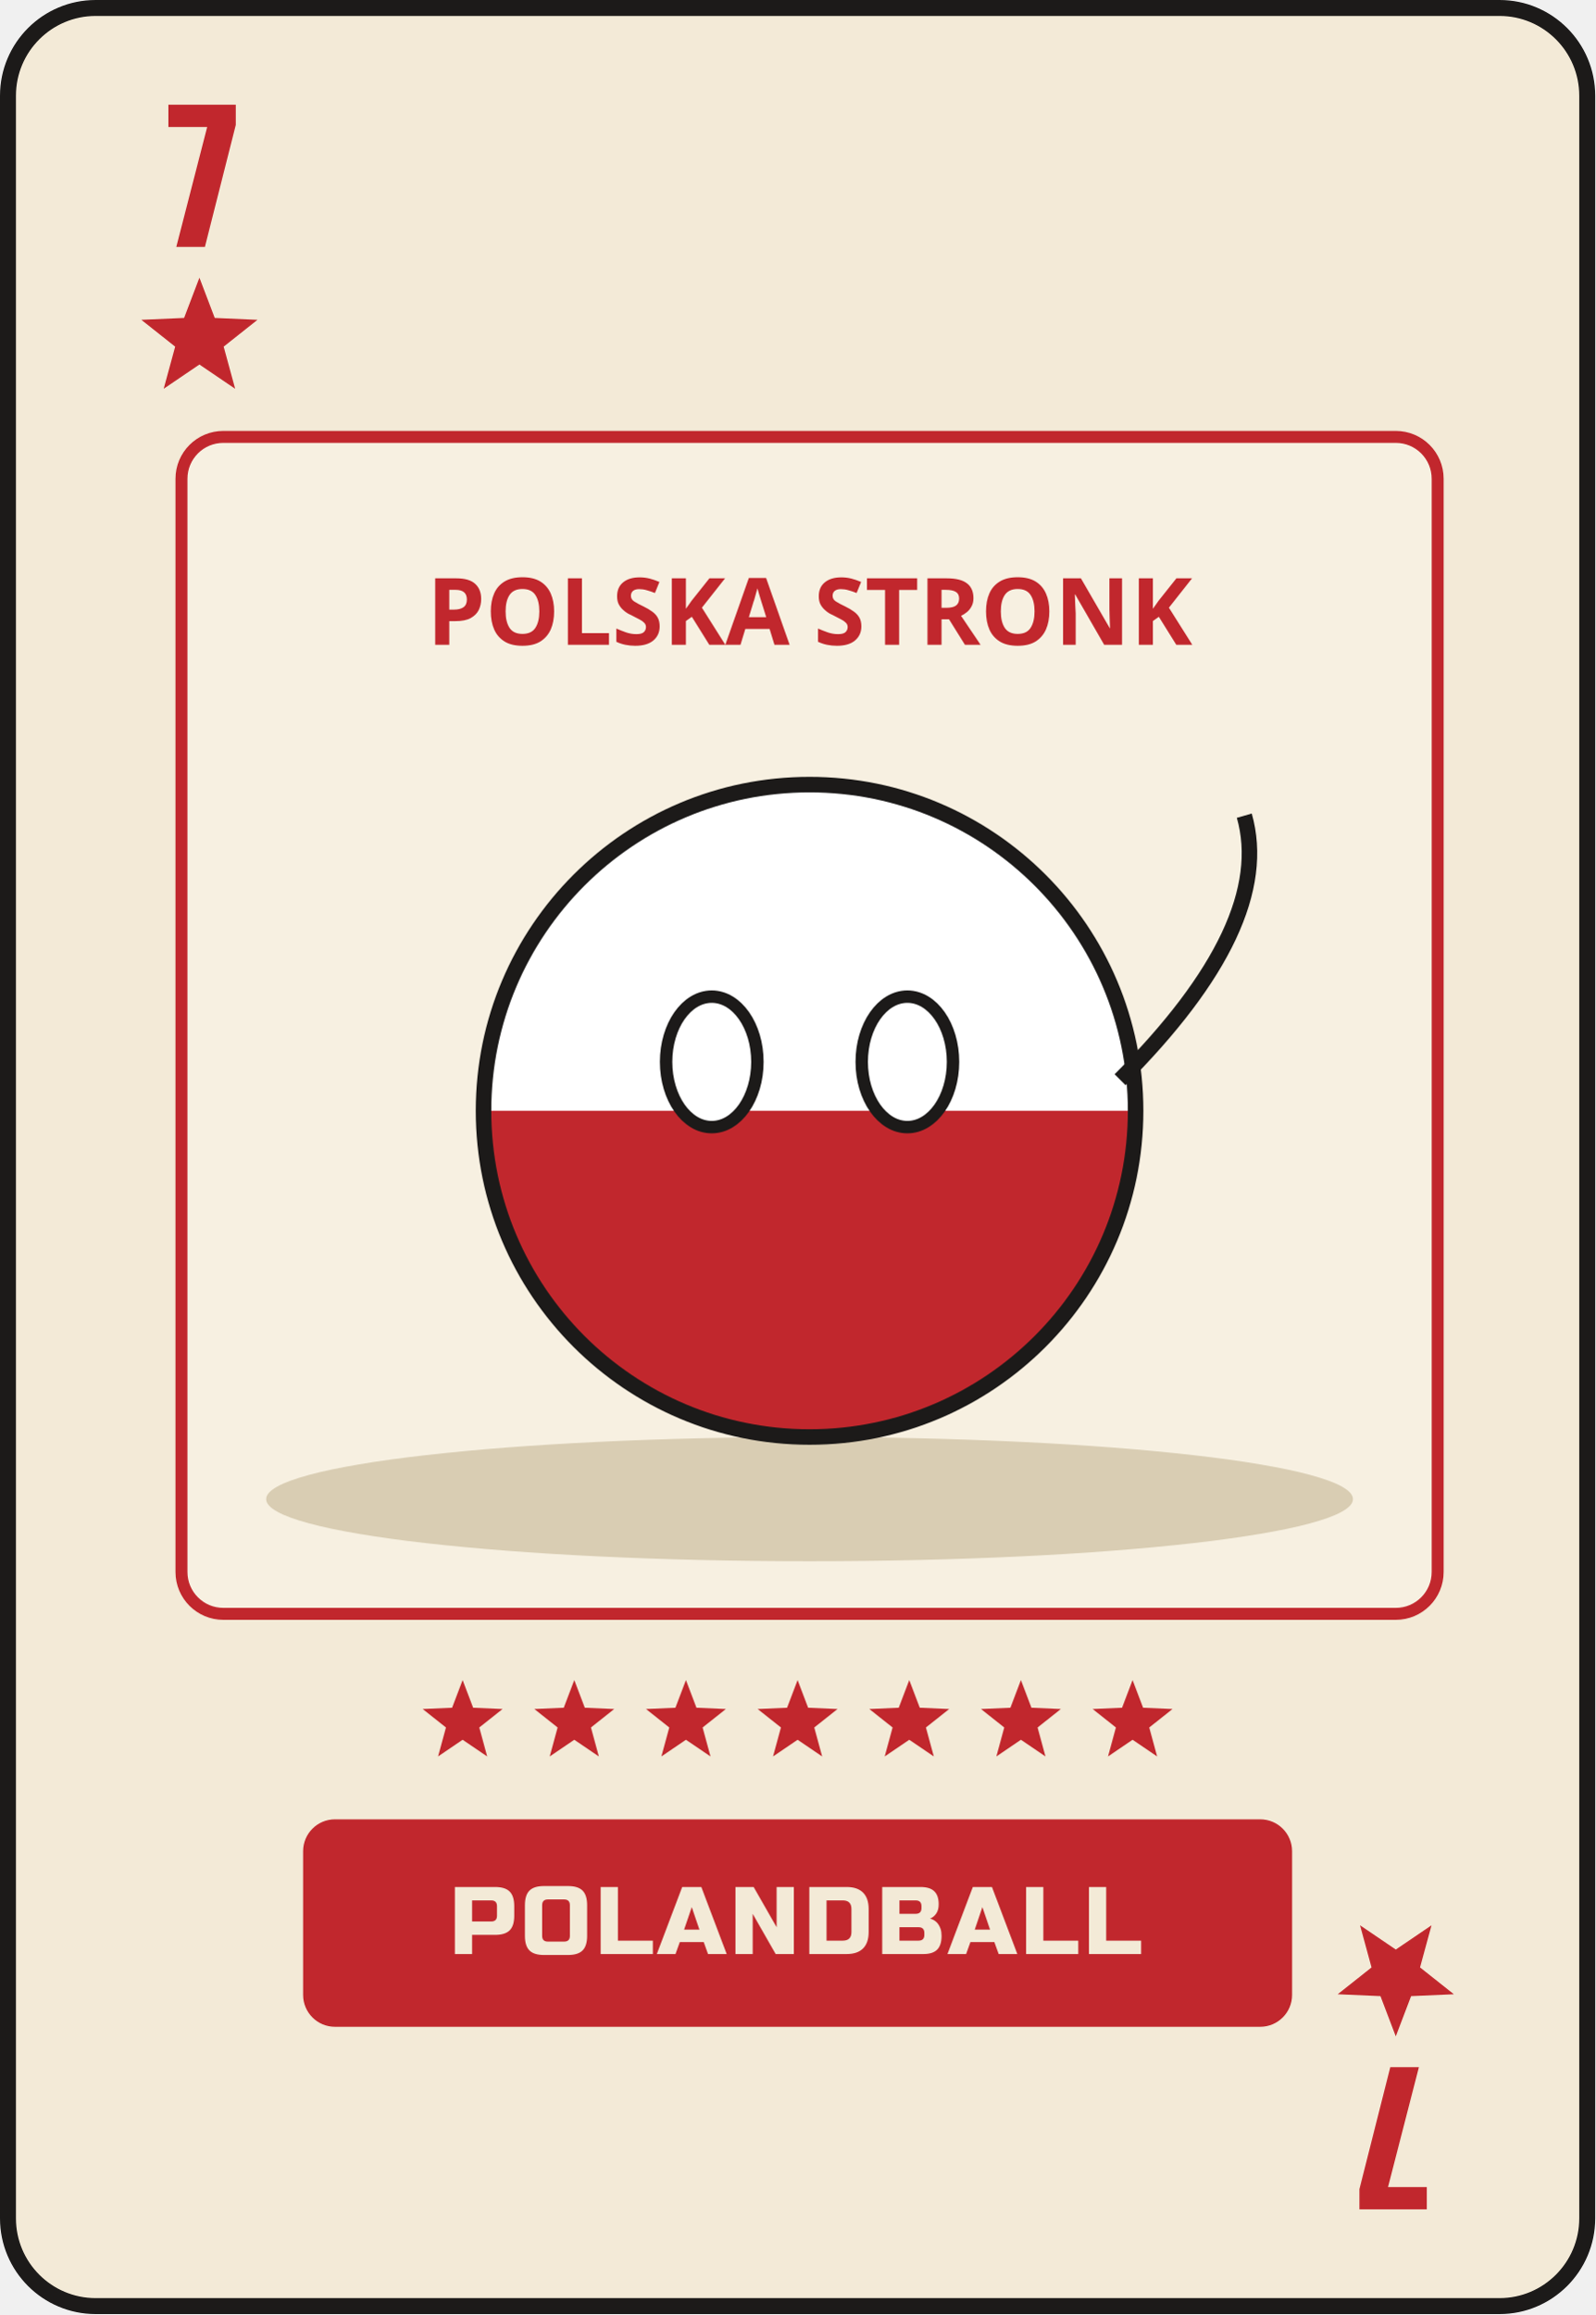
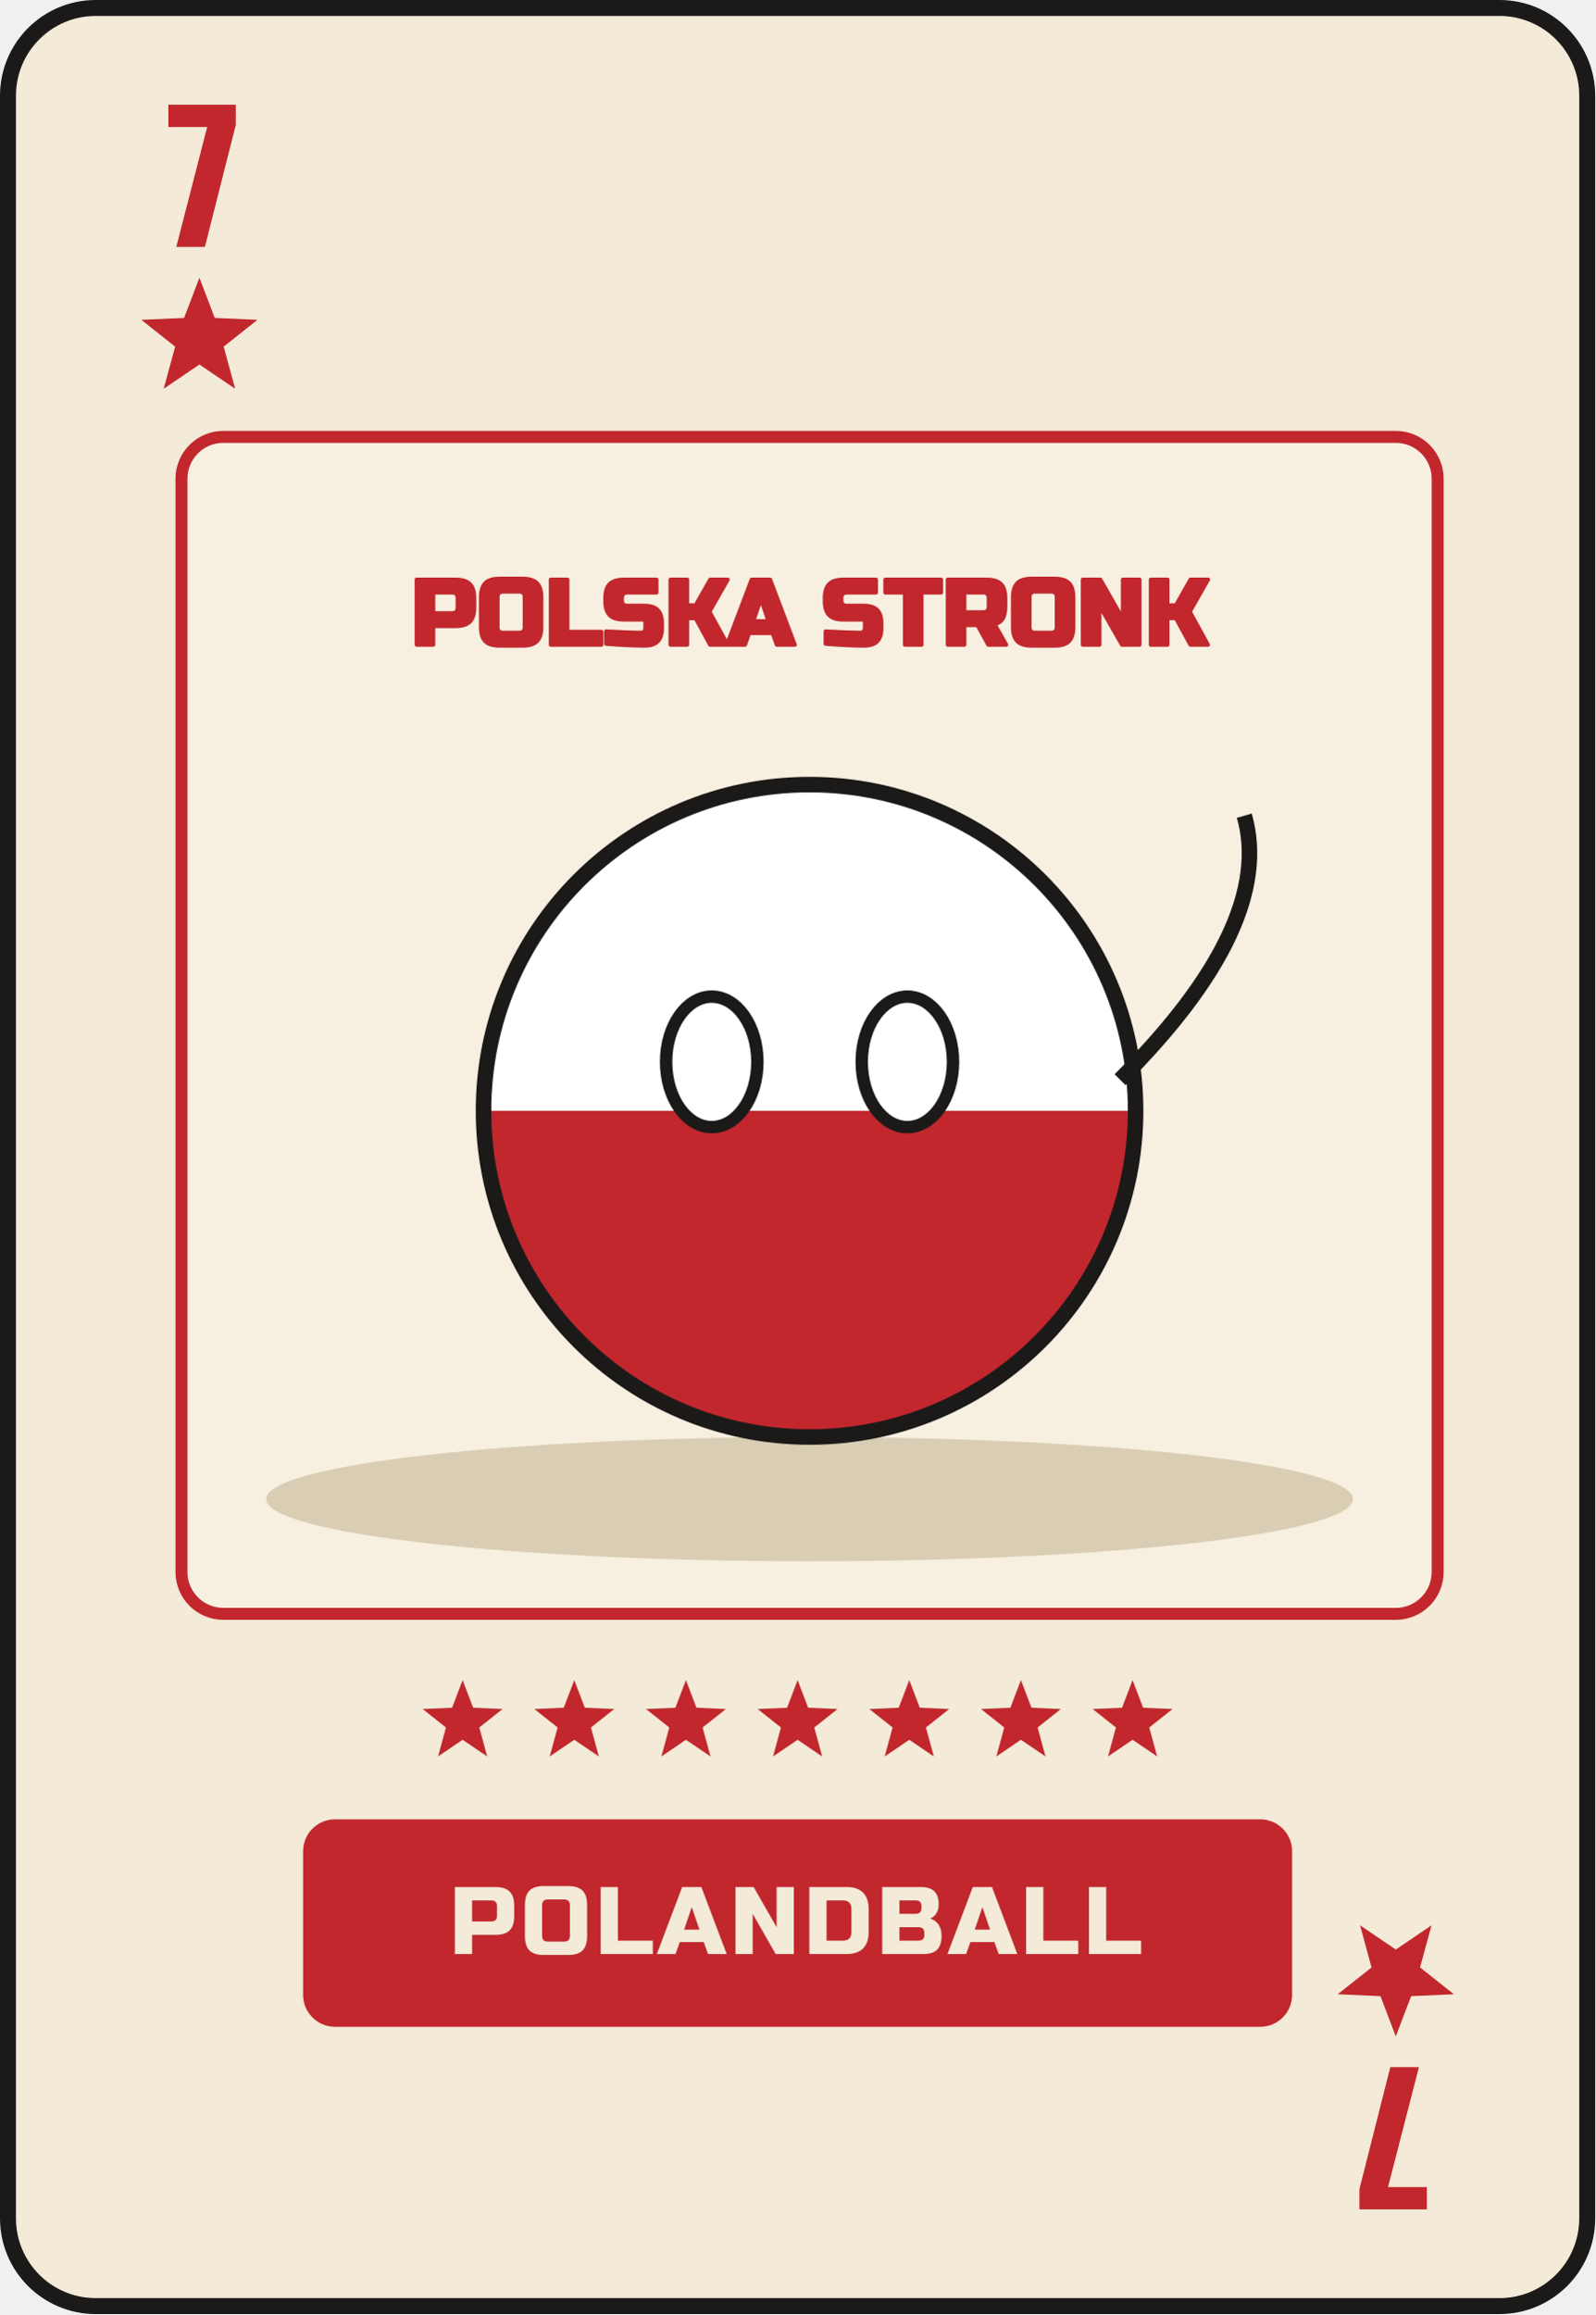
<svg xmlns="http://www.w3.org/2000/svg" viewBox="0 0 200 290" width="200" height="290" role="img" aria-label="Sovjetster 7: Polandball">
  <defs>
    <clipPath id="k">
      <rect x="2" y="2" width="196" height="286" rx="10" />
    </clipPath>
    <clipPath id="i">
      <rect x="23.5" y="55.5" width="156" height="146" rx="4.5" />
    </clipPath>
  </defs>
  <rect x="1" y="1" width="198" height="288" rx="11" fill="#F3EAD7" stroke="#1C1A19" stroke-width="2" />
  <g clip-path="url(#k)">
    <g>
      <path fill="#C1272D" d="M22.101 30.944 25.973 15.918H21.111V13.124H29.559V15.654L25.687 30.944Z" />
      <svg x="17" y="34" width="16" height="16" viewBox="0 0 20 20">
        <polygon points="10.0,1.0 12.4,7.3 19.1,7.6 13.8,11.8 15.6,18.4 10.0,14.6 4.4,18.4 6.2,11.8 0.9,7.6 7.6,7.3" fill="#C1272D" />
      </svg>
    </g>
    <g transform="rotate(180 175 260) translate(150 230)">
      <path fill="#C1272D" d="M22.101 30.944 25.973 15.918H21.111V13.124H29.559V15.654L25.687 30.944Z" />
      <svg x="17" y="34" width="16" height="16" viewBox="0 0 20 20">
        <polygon points="10.0,1.0 12.4,7.3 19.1,7.6 13.8,11.8 15.6,18.4 10.0,14.6 4.4,18.4 6.2,11.8 0.9,7.6 7.6,7.3" fill="#C1272D" />
      </svg>
    </g>
    <rect x="22.75" y="54.75" width="157.5" height="147.5" rx="5.25" fill="#F7F0E1" stroke="#C1272D" stroke-width="1.5" />
    <g clip-path="url(#i)">
      <svg x="23.5" y="55.5" width="156" height="146" viewBox="0 0 160 150">
        <ellipse cx="80" cy="136" rx="70" ry="8" fill="#D9CDB3" />
        <circle cx="80" cy="86" r="42" fill="#C1272D" />
        <path d="M38 86 A42 42 0 0 1 122 86 Z" fill="#FFFFFF" />
        <circle cx="80" cy="86" r="42" fill="none" stroke="#1C1A19" stroke-width="2" />
        <ellipse cx="67.4" cy="79.7" rx="5.88" ry="8.4" fill="#FFFFFF" stroke="#1C1A19" stroke-width="1.6" />
        <ellipse cx="92.6" cy="79.7" rx="5.88" ry="8.4" fill="#FFFFFF" stroke="#1C1A19" stroke-width="1.6" />
        <path d="M120 82 Q140 62 136 48" fill="none" stroke="#1C1A19" stroke-width="2" />
-         <text x="80" y="26" font-size="12" fill="#C1272D" font-family="'Russo One', sans-serif" font-weight="700" text-anchor="middle">POLSKA STRONK</text>
+         <path fill="#C1272D" stroke="#C1272D" stroke-width="0.5" stroke-linejoin="round" d="M29.378 17.6H34.418Q35.678 17.6 36.248 18.17Q36.818 18.74 36.818 20.0V21.2Q36.818 22.46 36.248 23.03Q35.678 23.6 34.418 23.6H31.538V26.0H29.378ZM34.658 20.0Q34.658 19.28 33.938 19.28H31.538V21.92H33.938Q34.658 21.92 34.658 21.2ZM43.298 19.88Q43.298 19.16 42.578 19.16H40.538Q39.818 19.16 39.818 19.88V23.72Q39.818 24.44 40.538 24.44H42.578Q43.298 24.44 43.298 23.72ZM45.458 23.72Q45.458 24.98 44.888 25.55Q44.318 26.12 43.058 26.12H40.058Q38.798 26.12 38.228 25.55Q37.658 24.98 37.658 23.72V19.88Q37.658 18.62 38.228 18.05Q38.798 17.48 40.058 17.48H43.058Q44.318 17.48 44.888 18.05Q45.458 18.62 45.458 19.88ZM48.818 24.32H53.198V26.0H46.658V17.6H48.818ZM53.786 24.26Q57.074 24.44 58.238 24.44Q58.514 24.44 58.676 24.278Q58.838 24.116 58.838 23.84V22.76H56.078Q54.818 22.76 54.248 22.19Q53.678 21.62 53.678 20.36V20.0Q53.678 18.74 54.248 18.17Q54.818 17.6 56.078 17.6H60.29V19.28H56.558Q55.838 19.28 55.838 20.0V20.24Q55.838 20.96 56.558 20.96H58.718Q59.894 20.96 60.446 21.512Q60.998 22.064 60.998 23.24V23.84Q60.998 25.016 60.446 25.568Q59.894 26.12 58.718 26.12Q58.106 26.12 57.422 26.096L56.318 26.048Q55.094 25.988 53.786 25.88ZM64.238 26.0H62.078V17.6H64.238V20.9H65.318L67.19 17.6H69.47L67.118 21.74L69.458 26.0H67.178L65.318 22.58H64.238ZM71.69 26.0H69.35L72.53 17.6H74.93L78.11 26.0H75.77L75.23 24.5H72.23ZM72.77 22.94H74.69L73.73 20.12ZM82.058 24.26Q85.346 24.44 86.51 24.44Q86.786 24.44 86.948 24.278Q87.11 24.116 87.11 23.84V22.76H84.35Q83.09 22.76 82.52 22.19Q81.95 21.62 81.95 20.36V20.0Q81.95 18.74 82.52 18.17Q83.09 17.6 84.35 17.6H88.562V19.28H84.83Q84.11 19.28 84.11 20.0V20.24Q84.11 20.96 84.83 20.96H86.99Q88.166 20.96 88.718 21.512Q89.27 22.064 89.27 23.24V23.84Q89.27 25.016 88.718 25.568Q88.166 26.12 86.99 26.12Q86.378 26.12 85.694 26.096L84.59 26.048Q83.366 25.988 82.058 25.88ZM94.43 26.0H92.27V19.28H89.75V17.6H96.95V19.28H94.43ZM97.79 17.6H102.83Q104.09 17.6 104.66 18.17Q105.23 18.74 105.23 20.0V21.08Q105.23 22.076 104.9 22.628Q104.57 23.18 103.85 23.36L105.35 26.0H103.01L101.63 23.48H99.95V26.0H97.79ZM103.07 20.0Q103.07 19.28 102.35 19.28H99.95V21.8H102.35Q103.07 21.8 103.07 21.08ZM111.83 19.88Q111.83 19.16 111.11 19.16H109.07Q108.35 19.16 108.35 19.88V23.72Q108.35 24.44 109.07 24.44H111.11Q111.83 24.44 111.83 23.72ZM113.99 23.72Q113.99 24.98 113.42 25.55Q112.85 26.12 111.59 26.12H108.59Q107.33 26.12 106.76 25.55Q106.19 24.98 106.19 23.72V19.88Q106.19 18.62 106.76 18.05Q107.33 17.48 108.59 17.48H111.59Q112.85 17.48 113.42 18.05Q113.99 18.62 113.99 19.88ZM122.51 26.0H120.23L117.35 20.96V26.0H115.19V17.6H117.47L120.35 22.64V17.6H122.51ZM126.11 26.0H123.95V17.6H126.11V20.9H127.19L129.062 17.6H131.342L128.99 21.74L131.33 26.0H129.05L127.19 22.58H126.11Z" />
      </svg>
    </g>
    <svg x="52.5" y="210" width="11" height="11" viewBox="0 0 20 20">
      <polygon points="10.0,1.0 12.4,7.3 19.1,7.6 13.8,11.8 15.6,18.4 10.0,14.6 4.4,18.4 6.2,11.8 0.9,7.6 7.6,7.3" fill="#C1272D" />
    </svg>
    <svg x="66.5" y="210" width="11" height="11" viewBox="0 0 20 20">
      <polygon points="10.0,1.0 12.4,7.3 19.1,7.6 13.8,11.8 15.6,18.4 10.0,14.6 4.4,18.4 6.2,11.8 0.9,7.6 7.6,7.3" fill="#C1272D" />
    </svg>
    <svg x="80.5" y="210" width="11" height="11" viewBox="0 0 20 20">
      <polygon points="10.0,1.0 12.4,7.3 19.1,7.6 13.8,11.8 15.6,18.4 10.0,14.6 4.4,18.4 6.2,11.8 0.9,7.6 7.6,7.3" fill="#C1272D" />
    </svg>
    <svg x="94.5" y="210" width="11" height="11" viewBox="0 0 20 20">
      <polygon points="10.0,1.0 12.4,7.3 19.1,7.6 13.8,11.8 15.6,18.4 10.0,14.6 4.4,18.4 6.2,11.8 0.9,7.6 7.6,7.3" fill="#C1272D" />
    </svg>
    <svg x="108.5" y="210" width="11" height="11" viewBox="0 0 20 20">
      <polygon points="10.0,1.0 12.4,7.3 19.1,7.6 13.8,11.8 15.6,18.4 10.0,14.6 4.4,18.4 6.2,11.8 0.9,7.6 7.6,7.3" fill="#C1272D" />
    </svg>
    <svg x="122.5" y="210" width="11" height="11" viewBox="0 0 20 20">
      <polygon points="10.0,1.0 12.4,7.3 19.1,7.6 13.8,11.8 15.6,18.4 10.0,14.6 4.4,18.4 6.2,11.8 0.9,7.6 7.6,7.3" fill="#C1272D" />
    </svg>
    <svg x="136.5" y="210" width="11" height="11" viewBox="0 0 20 20">
      <polygon points="10.0,1.0 12.4,7.3 19.1,7.6 13.8,11.8 15.6,18.4 10.0,14.6 4.4,18.4 6.2,11.8 0.9,7.6 7.6,7.3" fill="#C1272D" />
    </svg>
    <rect x="38" y="228" width="124" height="26" rx="4" fill="#C1272D" />
    <path fill="#F3EAD7" d="M57.03 236.482H62.07Q63.33 236.482 63.9 237.052Q64.47 237.622 64.47 238.882V240.082Q64.47 241.342 63.9 241.912Q63.33 242.482 62.07 242.482H59.19V244.882H57.03ZM62.31 238.882Q62.31 238.162 61.59 238.162H59.19V240.802H61.59Q62.31 240.802 62.31 240.082ZM71.45 238.762Q71.45 238.042 70.73 238.042H68.69Q67.97 238.042 67.97 238.762V242.602Q67.97 243.322 68.69 243.322H70.73Q71.45 243.322 71.45 242.602ZM73.61 242.602Q73.61 243.862 73.04 244.432Q72.47 245.002 71.21 245.002H68.21Q66.95 245.002 66.38 244.432Q65.81 243.862 65.81 242.602V238.762Q65.81 237.502 66.38 236.932Q66.95 236.362 68.21 236.362H71.21Q72.47 236.362 73.04 236.932Q73.61 237.502 73.61 238.762ZM77.47 243.202H81.85V244.882H75.31V236.482H77.47ZM84.69 244.882H82.35L85.53 236.482H87.93L91.11 244.882H88.77L88.23 243.382H85.23ZM85.77 241.822H87.69L86.73 239.002ZM99.53 244.882H97.25L94.37 239.842V244.882H92.21V236.482H94.49L97.37 241.522V236.482H99.53ZM106.15 236.482Q107.506 236.482 108.208 237.184Q108.91 237.886 108.91 239.242V242.122Q108.91 243.478 108.208 244.18Q107.506 244.882 106.15 244.882H101.47V236.482ZM106.75 239.242Q106.75 238.162 105.67 238.162H103.63V243.202H105.67Q106.75 243.202 106.75 242.122ZM110.61 236.482H115.41Q116.586 236.482 117.138 237.016Q117.69 237.55 117.69 238.642Q117.69 239.362 117.378 239.812Q117.066 240.262 116.61 240.442Q117.582 240.706 117.93 241.738Q118.05 242.11 118.05 242.602Q118.05 243.778 117.498 244.33Q116.946 244.882 115.77 244.882H110.61ZM115.89 242.242Q115.89 241.522 115.17 241.522H112.77V243.202H115.17Q115.89 243.202 115.89 242.482ZM115.53 238.882Q115.53 238.162 114.81 238.162H112.77V239.842H114.81Q115.53 239.842 115.53 239.122ZM121.13 244.882H118.79L121.97 236.482H124.37L127.55 244.882H125.21L124.67 243.382H121.67ZM122.21 241.822H124.13L123.17 239.002ZM130.81 243.202H135.19V244.882H128.65V236.482H130.81ZM138.69 243.202H143.07V244.882H136.53V236.482H138.69Z" />
  </g>
</svg>
